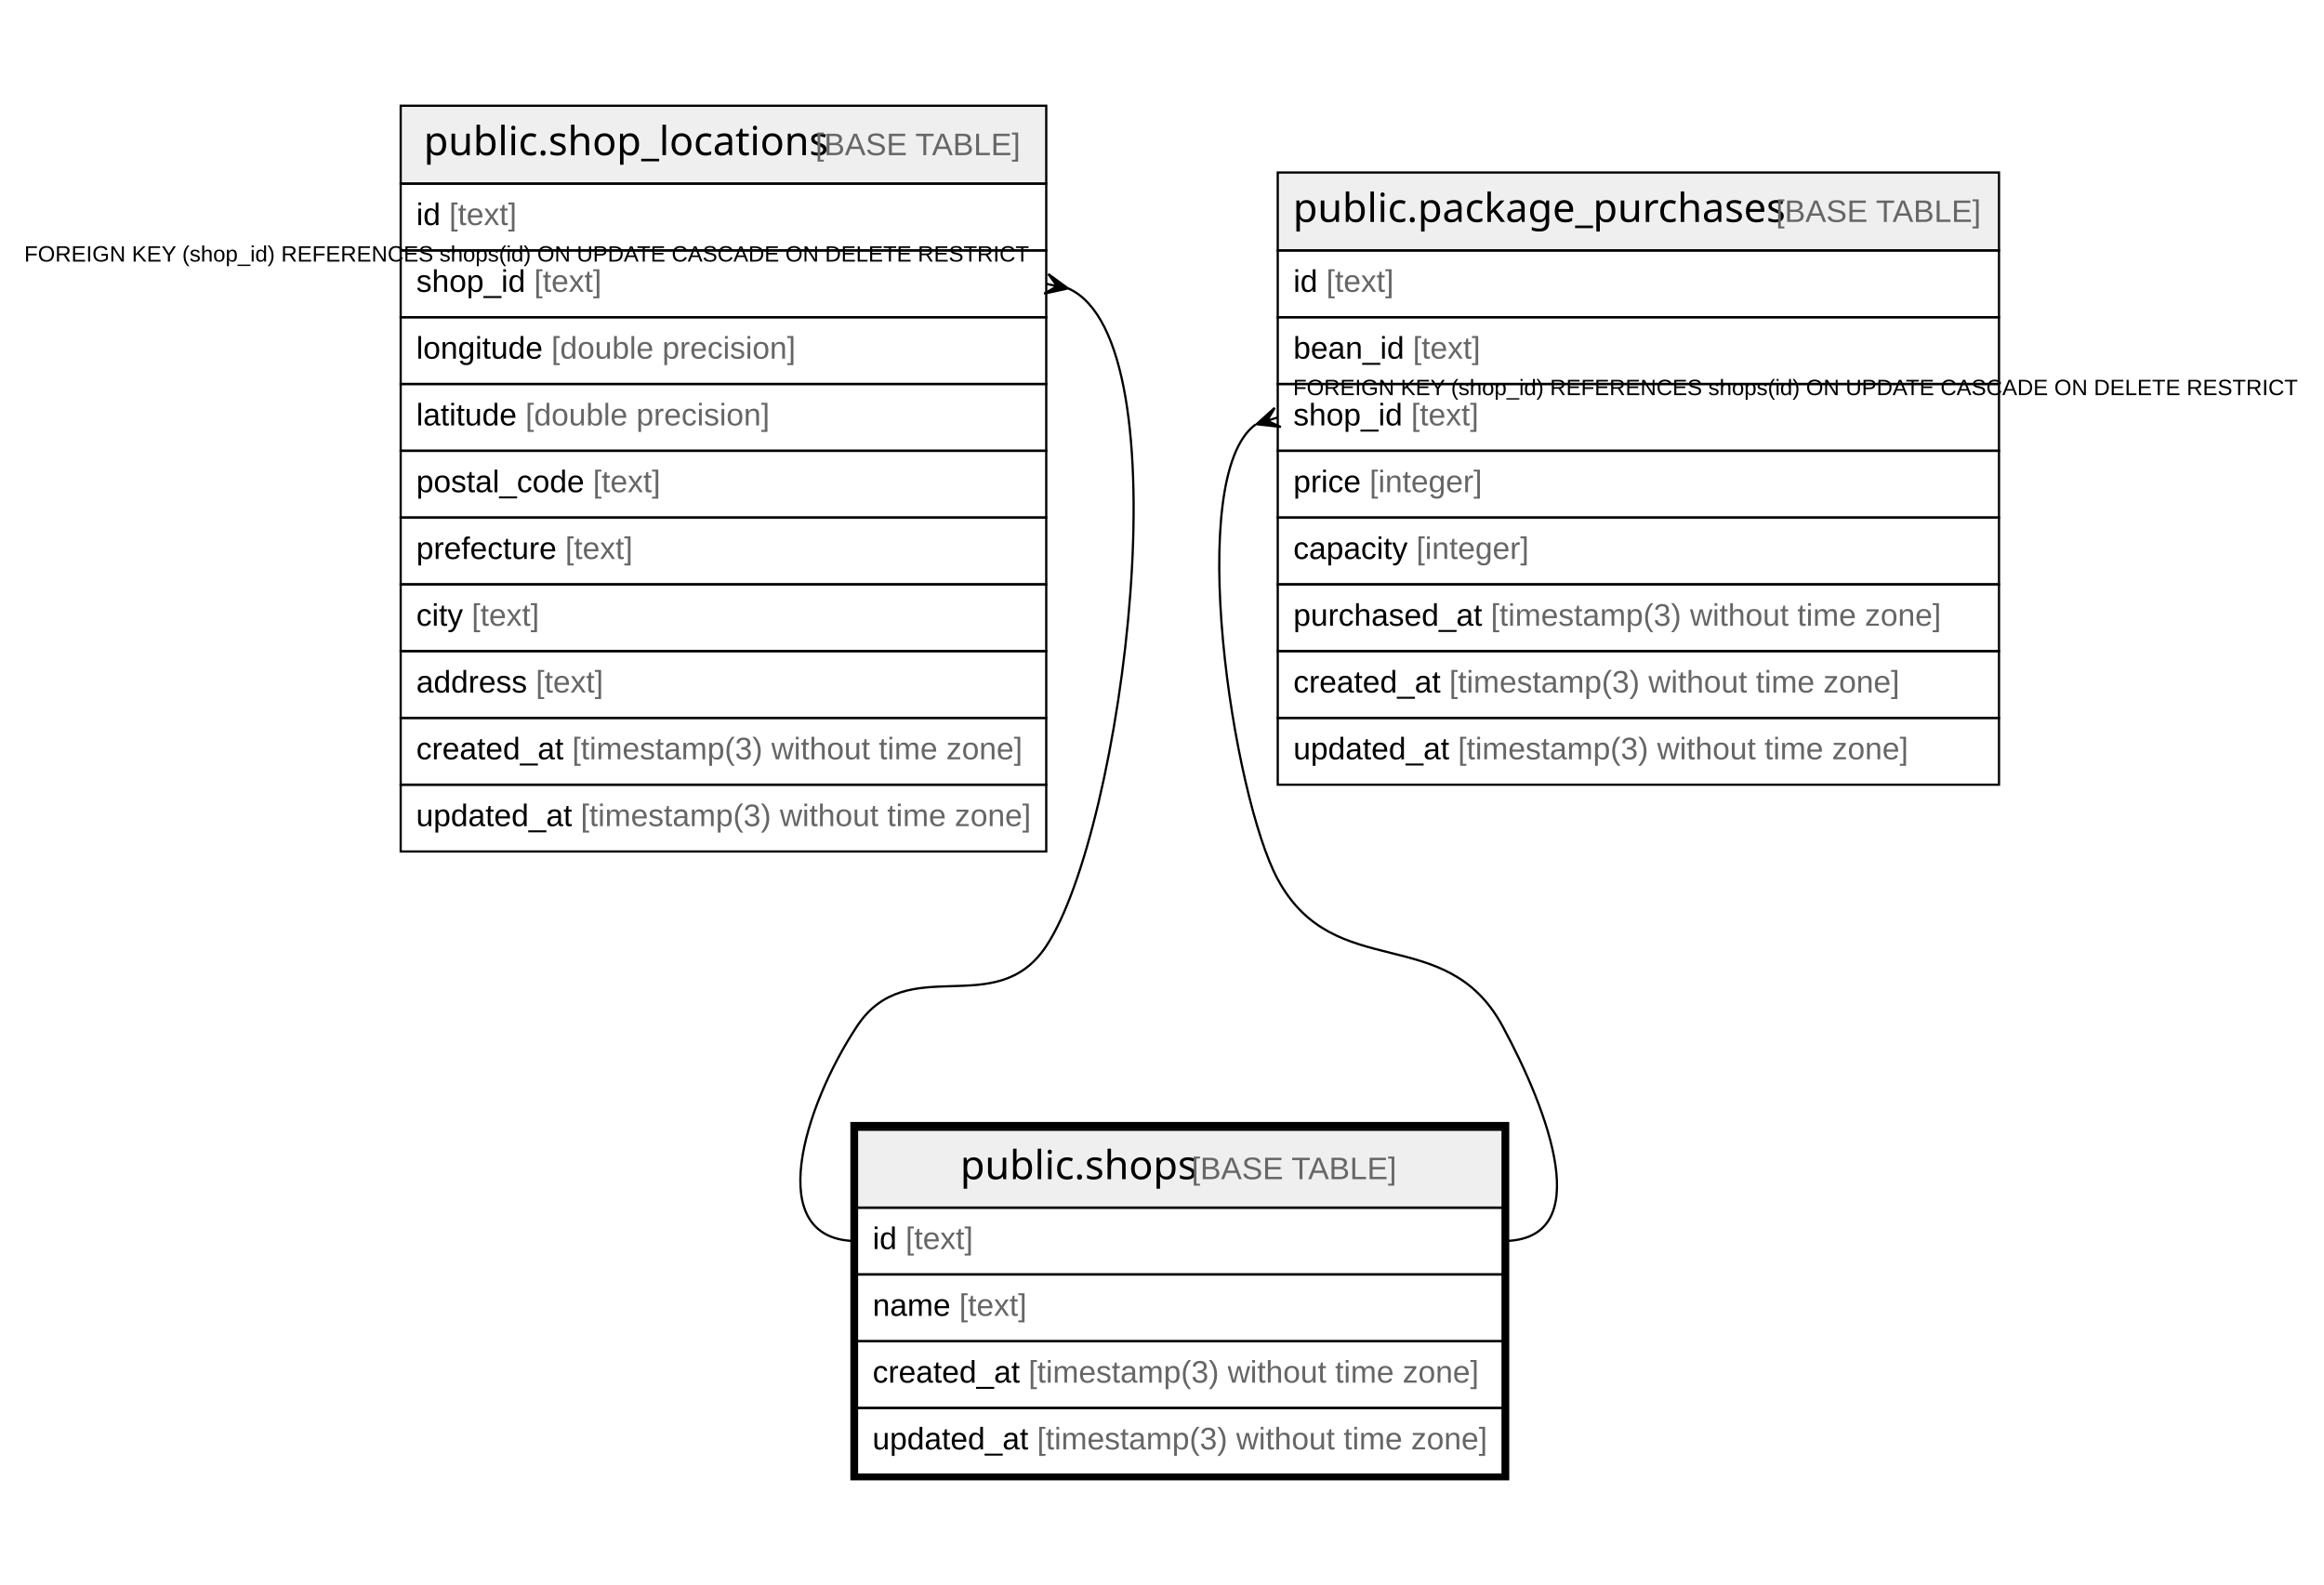
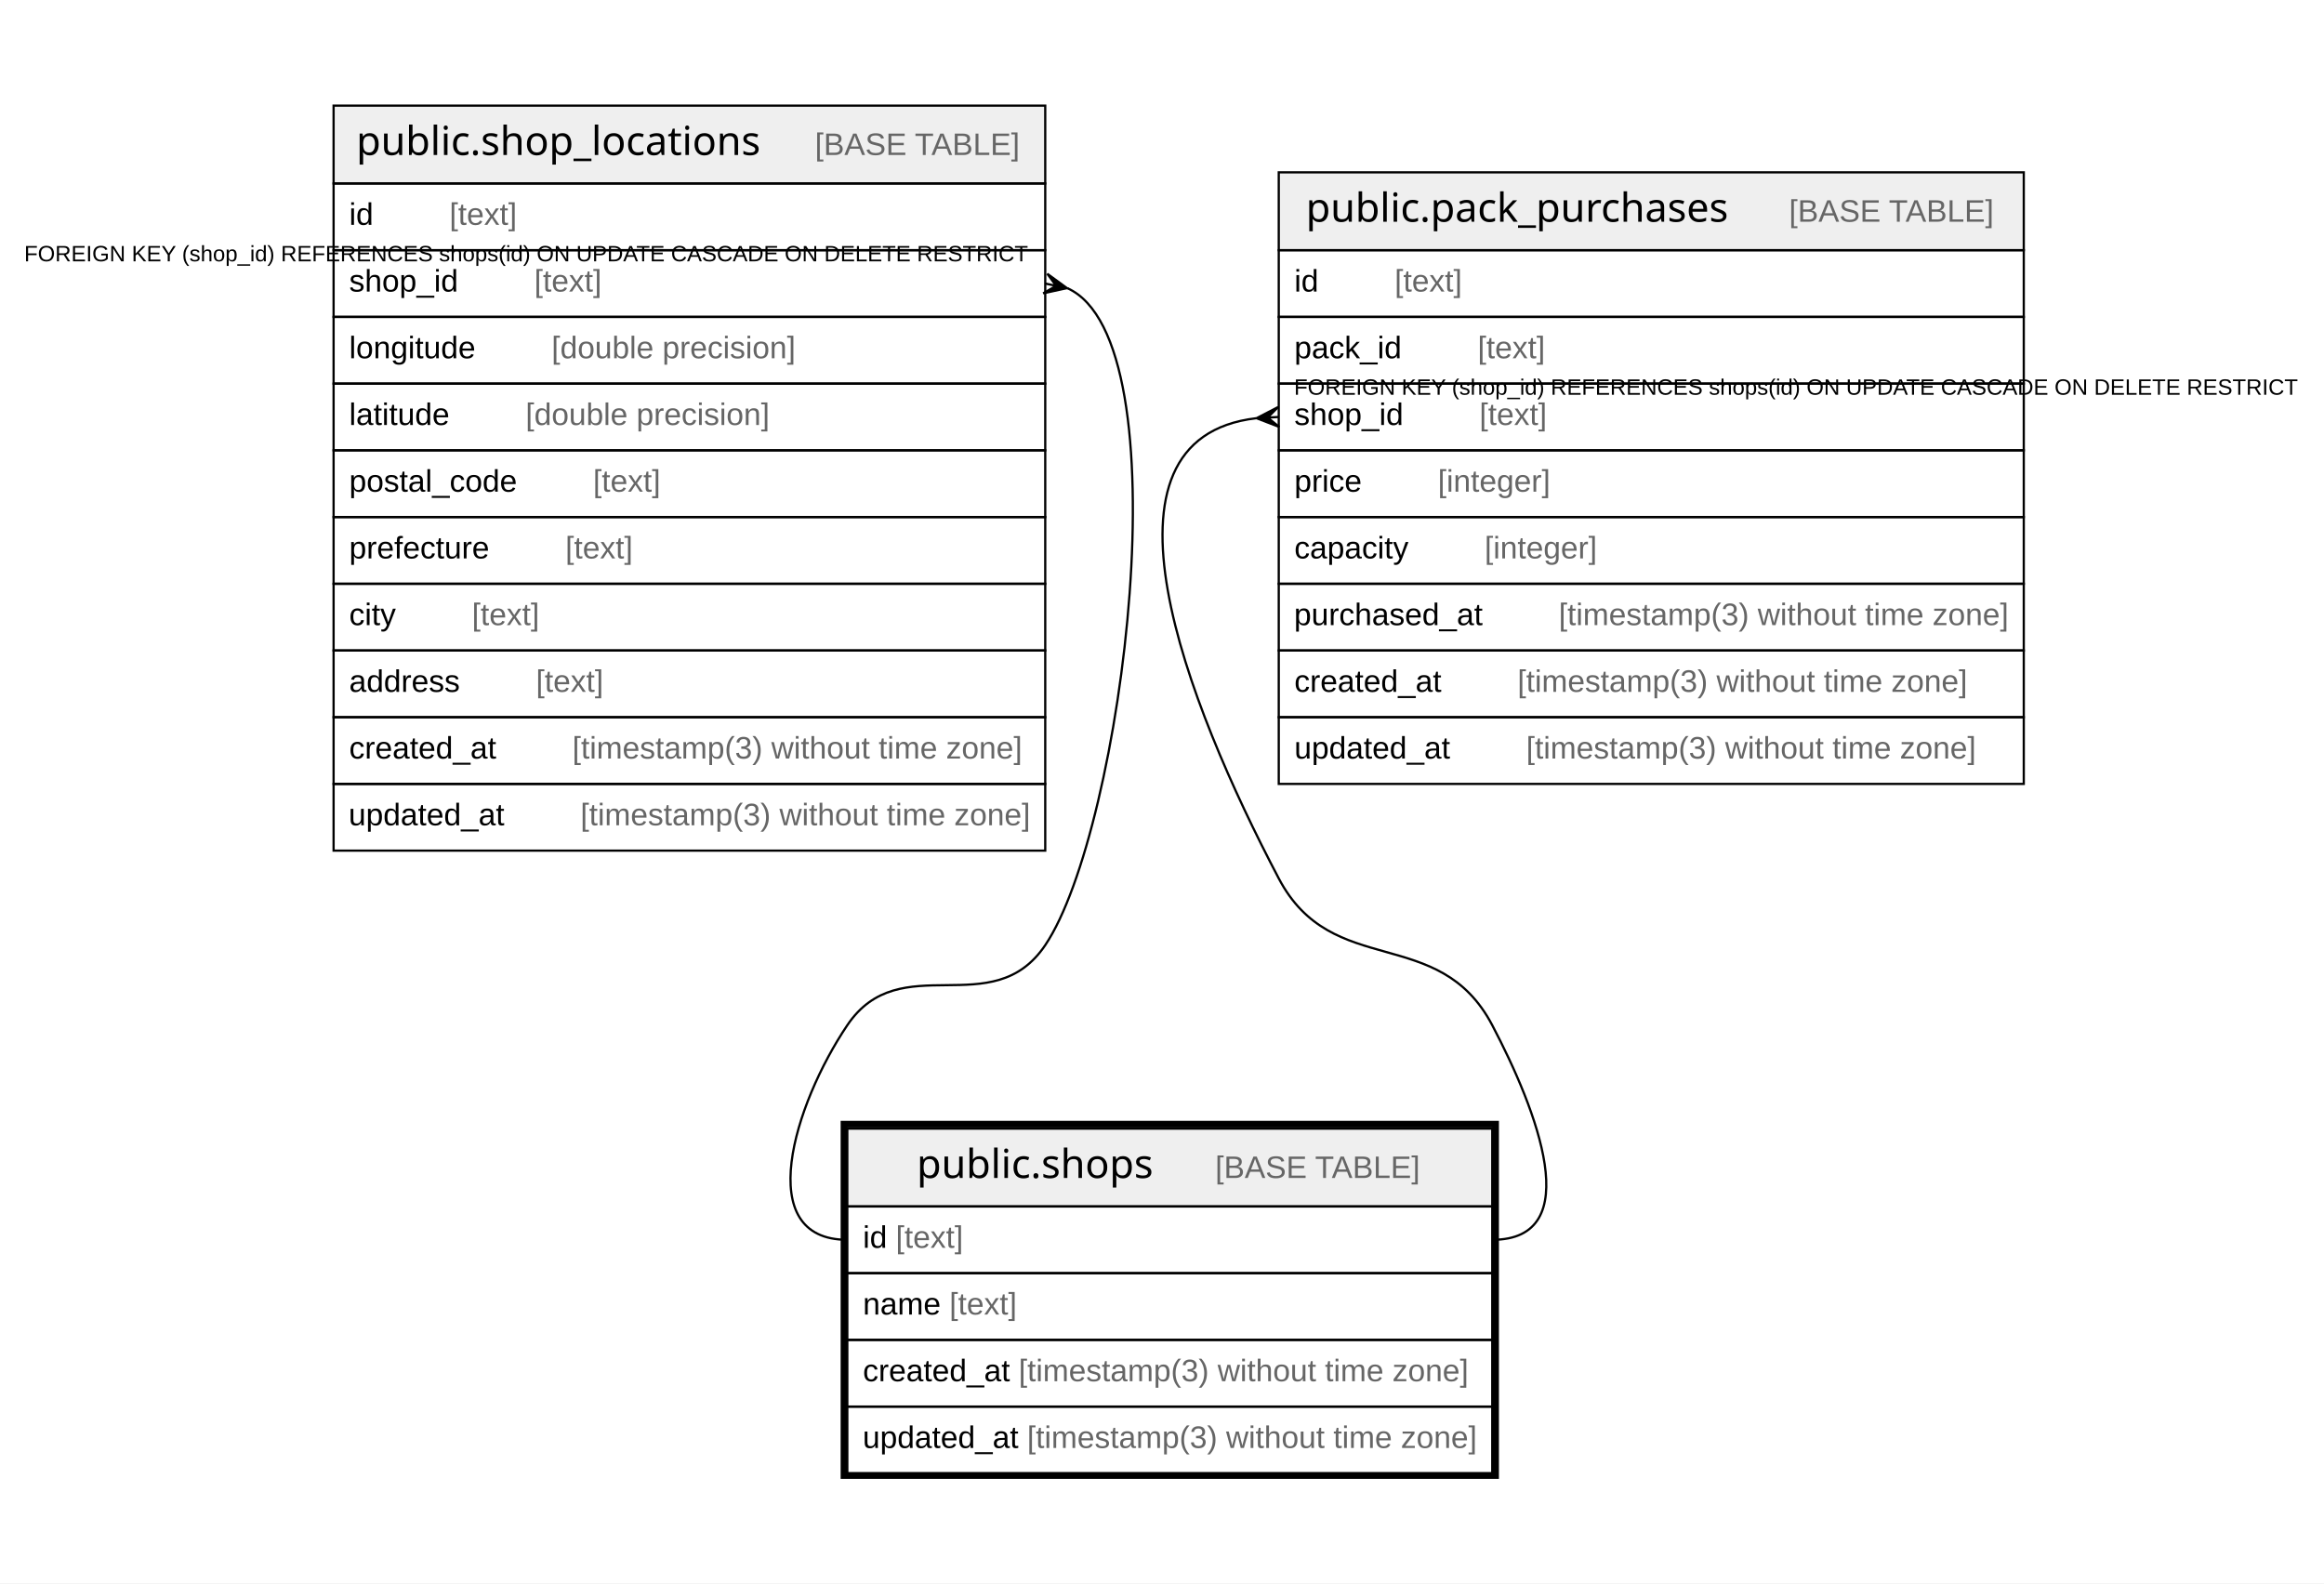
- <svg xmlns="http://www.w3.org/2000/svg" width="1044pt" height="712pt" viewBox="0.00 0.00 1044.00 712.00">
+ <svg xmlns="http://www.w3.org/2000/svg" width="1045pt" height="712pt" viewBox="0.00 0.00 1045.00 712.00">
  <g id="graph0" class="graph" transform="scale(1 1) rotate(0) translate(4 708)">
-     <polygon fill="#ffffff" stroke="transparent" points="-4,4 -4,-708 1040,-708 1040,4 -4,4" />
+     <polygon fill="#ffffff" stroke="transparent" points="-4,4 -4,-708 1041,-708 1041,4 -4,4" />
    <g id="node1" class="node">
-       <polygon fill="#efefef" stroke="transparent" points="381,-165.5 381,-200.5 671,-200.5 671,-165.5 381,-165.5" />
-       <polygon fill="none" stroke="#000000" points="381,-165.5 381,-200.5 671,-200.5 671,-165.5 381,-165.5" />
-       <text text-anchor="start" x="427.359" y="-178.3" font-family="Arial Bold" font-size="18.00" fill="#000000">public.shops</text>
-       <text text-anchor="start" x="527.387" y="-178.3" font-family="Arial" font-size="14.00" fill="#000000"> </text>
-       <text text-anchor="start" x="531.278" y="-178.3" font-family="Arial" font-size="14.00" fill="#666666">[BASE TABLE]</text>
-       <polygon fill="none" stroke="#000000" points="381,-135.5 381,-165.5 671,-165.5 671,-135.5 381,-135.5" />
-       <text text-anchor="start" x="388" y="-146.9" font-family="Arial" font-size="14.00" fill="#000000">id </text>
-       <text text-anchor="start" x="402.78" y="-146.9" font-family="Arial" font-size="14.00" fill="#666666">[text]</text>
-       <polygon fill="none" stroke="#000000" points="381,-105.5 381,-135.5 671,-135.5 671,-105.5 381,-105.5" />
-       <text text-anchor="start" x="388" y="-116.9" font-family="Arial" font-size="14.00" fill="#000000">name </text>
-       <text text-anchor="start" x="426.899" y="-116.9" font-family="Arial" font-size="14.00" fill="#666666">[text]</text>
-       <polygon fill="none" stroke="#000000" points="381,-75.5 381,-105.5 671,-105.5 671,-75.5 381,-75.5" />
-       <text text-anchor="start" x="388" y="-86.9" font-family="Arial" font-size="14.00" fill="#000000">created_at </text>
-       <text text-anchor="start" x="458.028" y="-86.9" font-family="Arial" font-size="14.00" fill="#666666">[timestamp(3) without time zone]</text>
-       <polygon fill="none" stroke="#000000" points="381,-45.5 381,-75.5 671,-75.5 671,-45.5 381,-45.5" />
-       <text text-anchor="start" x="387.912" y="-56.9" font-family="Arial" font-size="14.00" fill="#000000">updated_at </text>
-       <text text-anchor="start" x="461.844" y="-56.9" font-family="Arial" font-size="14.00" fill="#666666">[timestamp(3) without time zone]</text>
-       <polygon fill="none" stroke="#000000" stroke-width="3" points="379.5,-44.5 379.5,-202.5 672.5,-202.5 672.5,-44.5 379.5,-44.5" />
+       <polygon fill="#efefef" stroke="transparent" points="377,-165.5 377,-200.5 667,-200.5 667,-165.5 377,-165.5" />
+       <polygon fill="none" stroke="#000000" points="377,-165.5 377,-200.5 667,-200.5 667,-165.5 377,-165.5" />
+       <text text-anchor="start" x="408.202" y="-178.3" font-family="Arial Bold" font-size="18.00" fill="#000000">public.shops</text>
+       <text text-anchor="start" x="508.23" y="-178.3" font-family="Arial" font-size="14.00" fill="#000000">    </text>
+       <text text-anchor="start" x="542.435" y="-178.3" font-family="Arial" font-size="14.00" fill="#666666">[BASE TABLE]</text>
+       <polygon fill="none" stroke="#000000" points="377,-135.5 377,-165.5 667,-165.5 667,-135.5 377,-135.5" />
+       <text text-anchor="start" x="384" y="-146.9" font-family="Arial" font-size="14.00" fill="#000000">id </text>
+       <text text-anchor="start" x="398.78" y="-146.9" font-family="Arial" font-size="14.00" fill="#666666">[text]</text>
+       <polygon fill="none" stroke="#000000" points="377,-105.5 377,-135.5 667,-135.5 667,-105.5 377,-105.5" />
+       <text text-anchor="start" x="384" y="-116.9" font-family="Arial" font-size="14.00" fill="#000000">name </text>
+       <text text-anchor="start" x="422.899" y="-116.9" font-family="Arial" font-size="14.00" fill="#666666">[text]</text>
+       <polygon fill="none" stroke="#000000" points="377,-75.5 377,-105.5 667,-105.5 667,-75.5 377,-75.5" />
+       <text text-anchor="start" x="384" y="-86.9" font-family="Arial" font-size="14.00" fill="#000000">created_at </text>
+       <text text-anchor="start" x="454.028" y="-86.9" font-family="Arial" font-size="14.00" fill="#666666">[timestamp(3) without time zone]</text>
+       <polygon fill="none" stroke="#000000" points="377,-45.5 377,-75.5 667,-75.5 667,-45.5 377,-45.5" />
+       <text text-anchor="start" x="383.912" y="-56.9" font-family="Arial" font-size="14.00" fill="#000000">updated_at </text>
+       <text text-anchor="start" x="457.844" y="-56.9" font-family="Arial" font-size="14.00" fill="#666666">[timestamp(3) without time zone]</text>
+       <polygon fill="none" stroke="#000000" stroke-width="3" points="375.5,-44.5 375.5,-202.5 668.5,-202.5 668.5,-44.5 375.5,-44.5" />
    </g>
    <g id="node2" class="node">
-       <polygon fill="#efefef" stroke="transparent" points="176,-625.5 176,-660.5 466,-660.5 466,-625.5 176,-625.5" />
-       <polygon fill="none" stroke="#000000" points="176,-625.5 176,-660.5 466,-660.5 466,-625.5 176,-625.5" />
-       <text text-anchor="start" x="186.348" y="-638.3" font-family="Arial Bold" font-size="18.00" fill="#000000">public.shop_locations</text>
-       <text text-anchor="start" x="358.398" y="-638.3" font-family="Arial" font-size="14.00" fill="#000000"> </text>
-       <text text-anchor="start" x="362.288" y="-638.3" font-family="Arial" font-size="14.00" fill="#666666">[BASE TABLE]</text>
-       <polygon fill="none" stroke="#000000" points="176,-595.5 176,-625.5 466,-625.5 466,-595.5 176,-595.5" />
-       <text text-anchor="start" x="183" y="-606.9" font-family="Arial" font-size="14.00" fill="#000000">id </text>
-       <text text-anchor="start" x="197.78" y="-606.9" font-family="Arial" font-size="14.00" fill="#666666">[text]</text>
-       <polygon fill="none" stroke="#000000" points="176,-565.5 176,-595.5 466,-595.5 466,-565.5 176,-565.5" />
-       <text text-anchor="start" x="183" y="-576.9" font-family="Arial" font-size="14.00" fill="#000000">shop_id </text>
-       <text text-anchor="start" x="235.91" y="-576.9" font-family="Arial" font-size="14.00" fill="#666666">[text]</text>
-       <polygon fill="none" stroke="#000000" points="176,-535.5 176,-565.5 466,-565.5 466,-535.5 176,-535.5" />
-       <text text-anchor="start" x="183" y="-546.9" font-family="Arial" font-size="14.00" fill="#000000">longitude </text>
-       <text text-anchor="start" x="243.69" y="-546.9" font-family="Arial" font-size="14.00" fill="#666666">[double precision]</text>
-       <polygon fill="none" stroke="#000000" points="176,-505.5 176,-535.5 466,-535.5 466,-505.5 176,-505.5" />
-       <text text-anchor="start" x="183" y="-516.9" font-family="Arial" font-size="14.00" fill="#000000">latitude </text>
-       <text text-anchor="start" x="232.015" y="-516.9" font-family="Arial" font-size="14.00" fill="#666666">[double precision]</text>
-       <polygon fill="none" stroke="#000000" points="176,-475.5 176,-505.5 466,-505.5 466,-475.5 176,-475.5" />
-       <text text-anchor="start" x="183" y="-486.9" font-family="Arial" font-size="14.00" fill="#000000">postal_code </text>
-       <text text-anchor="start" x="262.366" y="-486.9" font-family="Arial" font-size="14.00" fill="#666666">[text]</text>
-       <polygon fill="none" stroke="#000000" points="176,-445.5 176,-475.5 466,-475.5 466,-445.5 176,-445.5" />
-       <text text-anchor="start" x="183" y="-456.9" font-family="Arial" font-size="14.00" fill="#000000">prefecture </text>
-       <text text-anchor="start" x="249.906" y="-456.9" font-family="Arial" font-size="14.00" fill="#666666">[text]</text>
-       <polygon fill="none" stroke="#000000" points="176,-415.5 176,-445.5 466,-445.5 466,-415.5 176,-415.5" />
-       <text text-anchor="start" x="183" y="-426.9" font-family="Arial" font-size="14.00" fill="#000000">city </text>
-       <text text-anchor="start" x="207.888" y="-426.9" font-family="Arial" font-size="14.00" fill="#666666">[text]</text>
-       <polygon fill="none" stroke="#000000" points="176,-385.5 176,-415.5 466,-415.5 466,-385.5 176,-385.5" />
-       <text text-anchor="start" x="183" y="-396.9" font-family="Arial" font-size="14.00" fill="#000000">address </text>
-       <text text-anchor="start" x="236.682" y="-396.9" font-family="Arial" font-size="14.00" fill="#666666">[text]</text>
-       <polygon fill="none" stroke="#000000" points="176,-355.5 176,-385.5 466,-385.5 466,-355.5 176,-355.5" />
-       <text text-anchor="start" x="183" y="-366.9" font-family="Arial" font-size="14.00" fill="#000000">created_at </text>
-       <text text-anchor="start" x="253.028" y="-366.9" font-family="Arial" font-size="14.00" fill="#666666">[timestamp(3) without time zone]</text>
-       <polygon fill="none" stroke="#000000" points="176,-325.5 176,-355.5 466,-355.5 466,-325.5 176,-325.5" />
-       <text text-anchor="start" x="182.912" y="-336.9" font-family="Arial" font-size="14.00" fill="#000000">updated_at </text>
-       <text text-anchor="start" x="256.844" y="-336.9" font-family="Arial" font-size="14.00" fill="#666666">[timestamp(3) without time zone]</text>
+       <polygon fill="#efefef" stroke="transparent" points="146,-625.5 146,-660.5 466,-660.5 466,-625.5 146,-625.5" />
+       <polygon fill="none" stroke="#000000" points="146,-625.5 146,-660.5 466,-660.5 466,-625.5 146,-625.5" />
+       <text text-anchor="start" x="156.191" y="-638.3" font-family="Arial Bold" font-size="18.00" fill="#000000">public.shop_locations</text>
+       <text text-anchor="start" x="328.241" y="-638.3" font-family="Arial" font-size="14.00" fill="#000000">    </text>
+       <text text-anchor="start" x="362.445" y="-638.3" font-family="Arial" font-size="14.00" fill="#666666">[BASE TABLE]</text>
+       <polygon fill="none" stroke="#000000" points="146,-595.5 146,-625.5 466,-625.5 466,-595.5 146,-595.5" />
+       <text text-anchor="start" x="153" y="-606.9" font-family="Arial" font-size="14.00" fill="#000000">id    </text>
+       <text text-anchor="start" x="198.094" y="-606.9" font-family="Arial" font-size="14.00" fill="#666666">[text]</text>
+       <polygon fill="none" stroke="#000000" points="146,-565.5 146,-595.5 466,-595.5 466,-565.5 146,-565.5" />
+       <text text-anchor="start" x="153" y="-576.9" font-family="Arial" font-size="14.00" fill="#000000">shop_id    </text>
+       <text text-anchor="start" x="236.224" y="-576.9" font-family="Arial" font-size="14.00" fill="#666666">[text]</text>
+       <polygon fill="none" stroke="#000000" points="146,-535.5 146,-565.5 466,-565.5 466,-535.5 146,-535.5" />
+       <text text-anchor="start" x="153" y="-546.9" font-family="Arial" font-size="14.00" fill="#000000">longitude    </text>
+       <text text-anchor="start" x="244.004" y="-546.9" font-family="Arial" font-size="14.00" fill="#666666">[double precision]</text>
+       <polygon fill="none" stroke="#000000" points="146,-505.5 146,-535.5 466,-535.5 466,-505.5 146,-505.5" />
+       <text text-anchor="start" x="153" y="-516.9" font-family="Arial" font-size="14.00" fill="#000000">latitude    </text>
+       <text text-anchor="start" x="232.33" y="-516.9" font-family="Arial" font-size="14.00" fill="#666666">[double precision]</text>
+       <polygon fill="none" stroke="#000000" points="146,-475.5 146,-505.5 466,-505.5 466,-475.5 146,-475.5" />
+       <text text-anchor="start" x="153" y="-486.9" font-family="Arial" font-size="14.00" fill="#000000">postal_code    </text>
+       <text text-anchor="start" x="262.68" y="-486.9" font-family="Arial" font-size="14.00" fill="#666666">[text]</text>
+       <polygon fill="none" stroke="#000000" points="146,-445.5 146,-475.5 466,-475.5 466,-445.5 146,-445.5" />
+       <text text-anchor="start" x="153" y="-456.9" font-family="Arial" font-size="14.00" fill="#000000">prefecture    </text>
+       <text text-anchor="start" x="250.22" y="-456.9" font-family="Arial" font-size="14.00" fill="#666666">[text]</text>
+       <polygon fill="none" stroke="#000000" points="146,-415.5 146,-445.5 466,-445.5 466,-415.5 146,-415.5" />
+       <text text-anchor="start" x="153" y="-426.9" font-family="Arial" font-size="14.00" fill="#000000">city    </text>
+       <text text-anchor="start" x="208.202" y="-426.9" font-family="Arial" font-size="14.00" fill="#666666">[text]</text>
+       <polygon fill="none" stroke="#000000" points="146,-385.5 146,-415.5 466,-415.5 466,-385.5 146,-385.5" />
+       <text text-anchor="start" x="153" y="-396.9" font-family="Arial" font-size="14.00" fill="#000000">address    </text>
+       <text text-anchor="start" x="236.996" y="-396.9" font-family="Arial" font-size="14.00" fill="#666666">[text]</text>
+       <polygon fill="none" stroke="#000000" points="146,-355.5 146,-385.5 466,-385.5 466,-355.5 146,-355.5" />
+       <text text-anchor="start" x="153" y="-366.9" font-family="Arial" font-size="14.00" fill="#000000">created_at    </text>
+       <text text-anchor="start" x="253.342" y="-366.9" font-family="Arial" font-size="14.00" fill="#666666">[timestamp(3) without time zone]</text>
+       <polygon fill="none" stroke="#000000" points="146,-325.5 146,-355.5 466,-355.5 466,-325.5 146,-325.5" />
+       <text text-anchor="start" x="152.755" y="-336.9" font-family="Arial" font-size="14.00" fill="#000000">updated_at    </text>
+       <text text-anchor="start" x="257.001" y="-336.9" font-family="Arial" font-size="14.00" fill="#666666">[timestamp(3) without time zone]</text>
    </g>
    <g id="edge1" class="edge">
-       <path fill="none" stroke="#000000" d="M476.002,-578.395C528.853,-554.549 500.514,-335.1 466,-283 443.342,-248.798 403.658,-281.202 381,-247 357.314,-211.245 338.111,-150.5 381,-150.5" />
-       <polygon fill="#000000" stroke="#000000" points="475.786,-578.441 465.074,-576.096 470.893,-579.471 466,-580.5 466,-580.5 466,-580.5 470.893,-579.471 466.926,-584.904 475.786,-578.441 475.786,-578.441" />
+       <path fill="none" stroke="#000000" d="M476.006,-578.393C528.899,-554.518 500.937,-334.818 466,-283 442.147,-247.621 400.853,-282.379 377,-247 353.024,-211.439 334.111,-150.5 377,-150.5" />
+       <polygon fill="#000000" stroke="#000000" points="475.785,-578.439 465.073,-576.097 470.893,-579.47 466,-580.5 466,-580.5 466,-580.5 470.893,-579.47 466.927,-584.903 475.785,-578.439 475.785,-578.439" />
      <text text-anchor="start" x="6.883" y="-590.5" font-family="Arial" font-size="10.00" fill="#000000">FOREIGN KEY (shop_id) REFERENCES shops(id) ON UPDATE CASCADE ON DELETE RESTRICT</text>
    </g>
    <g id="node3" class="node">
-       <polygon fill="#efefef" stroke="transparent" points="570,-595.5 570,-630.5 894,-630.5 894,-595.5 570,-595.5" />
-       <polygon fill="none" stroke="#000000" points="570,-595.5 570,-630.5 894,-630.5 894,-595.5 570,-595.5" />
-       <text text-anchor="start" x="576.838" y="-608.3" font-family="Arial Bold" font-size="18.00" fill="#000000">public.package_purchases</text>
-       <text text-anchor="start" x="789.908" y="-608.3" font-family="Arial" font-size="14.00" fill="#000000"> </text>
-       <text text-anchor="start" x="793.798" y="-608.3" font-family="Arial" font-size="14.00" fill="#666666">[BASE TABLE]</text>
-       <polygon fill="none" stroke="#000000" points="570,-565.5 570,-595.5 894,-595.5 894,-565.5 570,-565.5" />
-       <text text-anchor="start" x="577" y="-576.9" font-family="Arial" font-size="14.00" fill="#000000">id </text>
-       <text text-anchor="start" x="591.78" y="-576.9" font-family="Arial" font-size="14.00" fill="#666666">[text]</text>
-       <polygon fill="none" stroke="#000000" points="570,-535.5 570,-565.5 894,-565.5 894,-535.5 570,-535.5" />
-       <text text-anchor="start" x="577" y="-546.9" font-family="Arial" font-size="14.00" fill="#000000">bean_id </text>
-       <text text-anchor="start" x="630.693" y="-546.9" font-family="Arial" font-size="14.00" fill="#666666">[text]</text>
-       <polygon fill="none" stroke="#000000" points="570,-505.5 570,-535.5 894,-535.5 894,-505.5 570,-505.5" />
-       <text text-anchor="start" x="577" y="-516.9" font-family="Arial" font-size="14.00" fill="#000000">shop_id </text>
-       <text text-anchor="start" x="629.91" y="-516.9" font-family="Arial" font-size="14.00" fill="#666666">[text]</text>
-       <polygon fill="none" stroke="#000000" points="570,-475.5 570,-505.5 894,-505.5 894,-475.5 570,-475.5" />
-       <text text-anchor="start" x="577" y="-486.9" font-family="Arial" font-size="14.00" fill="#000000">price </text>
-       <text text-anchor="start" x="611.223" y="-486.9" font-family="Arial" font-size="14.00" fill="#666666">[integer]</text>
-       <polygon fill="none" stroke="#000000" points="570,-445.5 570,-475.5 894,-475.5 894,-445.5 570,-445.5" />
-       <text text-anchor="start" x="577" y="-456.9" font-family="Arial" font-size="14.00" fill="#000000">capacity </text>
-       <text text-anchor="start" x="632.236" y="-456.9" font-family="Arial" font-size="14.00" fill="#666666">[integer]</text>
-       <polygon fill="none" stroke="#000000" points="570,-415.5 570,-445.5 894,-445.5 894,-415.5 570,-415.5" />
-       <text text-anchor="start" x="577" y="-426.9" font-family="Arial" font-size="14.00" fill="#000000">purchased_at </text>
-       <text text-anchor="start" x="665.703" y="-426.9" font-family="Arial" font-size="14.00" fill="#666666">[timestamp(3) without time zone]</text>
-       <polygon fill="none" stroke="#000000" points="570,-385.5 570,-415.5 894,-415.5 894,-385.5 570,-385.5" />
-       <text text-anchor="start" x="577" y="-396.9" font-family="Arial" font-size="14.00" fill="#000000">created_at </text>
-       <text text-anchor="start" x="647.028" y="-396.9" font-family="Arial" font-size="14.00" fill="#666666">[timestamp(3) without time zone]</text>
-       <polygon fill="none" stroke="#000000" points="570,-355.5 570,-385.5 894,-385.5 894,-355.5 570,-355.5" />
-       <text text-anchor="start" x="577" y="-366.9" font-family="Arial" font-size="14.00" fill="#000000">updated_at </text>
-       <text text-anchor="start" x="650.933" y="-366.9" font-family="Arial" font-size="14.00" fill="#666666">[timestamp(3) without time zone]</text>
+       <polygon fill="#efefef" stroke="transparent" points="571,-595.5 571,-630.5 906,-630.5 906,-595.5 571,-595.5" />
+       <polygon fill="none" stroke="#000000" points="571,-595.5 571,-630.5 906,-630.5 906,-595.5 571,-595.5" />
+       <text text-anchor="start" x="583.191" y="-608.3" font-family="Arial Bold" font-size="18.00" fill="#000000">public.pack_purchases</text>
+       <text text-anchor="start" x="766.241" y="-608.3" font-family="Arial" font-size="14.00" fill="#000000">    </text>
+       <text text-anchor="start" x="800.446" y="-608.3" font-family="Arial" font-size="14.00" fill="#666666">[BASE TABLE]</text>
+       <polygon fill="none" stroke="#000000" points="571,-565.5 571,-595.5 906,-595.5 906,-565.5 571,-565.5" />
+       <text text-anchor="start" x="578" y="-576.9" font-family="Arial" font-size="14.00" fill="#000000">id    </text>
+       <text text-anchor="start" x="623.094" y="-576.9" font-family="Arial" font-size="14.00" fill="#666666">[text]</text>
+       <polygon fill="none" stroke="#000000" points="571,-535.5 571,-565.5 906,-565.5 906,-535.5 571,-535.5" />
+       <text text-anchor="start" x="578" y="-546.9" font-family="Arial" font-size="14.00" fill="#000000">pack_id    </text>
+       <text text-anchor="start" x="660.442" y="-546.9" font-family="Arial" font-size="14.00" fill="#666666">[text]</text>
+       <polygon fill="none" stroke="#000000" points="571,-505.5 571,-535.5 906,-535.5 906,-505.5 571,-505.5" />
+       <text text-anchor="start" x="578" y="-516.9" font-family="Arial" font-size="14.00" fill="#000000">shop_id    </text>
+       <text text-anchor="start" x="661.224" y="-516.9" font-family="Arial" font-size="14.00" fill="#666666">[text]</text>
+       <polygon fill="none" stroke="#000000" points="571,-475.5 571,-505.5 906,-505.5 906,-475.5 571,-475.5" />
+       <text text-anchor="start" x="578" y="-486.9" font-family="Arial" font-size="14.00" fill="#000000">price    </text>
+       <text text-anchor="start" x="642.537" y="-486.9" font-family="Arial" font-size="14.00" fill="#666666">[integer]</text>
+       <polygon fill="none" stroke="#000000" points="571,-445.5 571,-475.5 906,-475.5 906,-445.5 571,-445.5" />
+       <text text-anchor="start" x="578" y="-456.9" font-family="Arial" font-size="14.00" fill="#000000">capacity    </text>
+       <text text-anchor="start" x="663.55" y="-456.9" font-family="Arial" font-size="14.00" fill="#666666">[integer]</text>
+       <polygon fill="none" stroke="#000000" points="571,-415.5 571,-445.5 906,-445.5 906,-415.5 571,-415.5" />
+       <text text-anchor="start" x="577.87" y="-426.9" font-family="Arial" font-size="14.00" fill="#000000">purchased_at    </text>
+       <text text-anchor="start" x="696.886" y="-426.9" font-family="Arial" font-size="14.00" fill="#666666">[timestamp(3) without time zone]</text>
+       <polygon fill="none" stroke="#000000" points="571,-385.5 571,-415.5 906,-415.5 906,-385.5 571,-385.5" />
+       <text text-anchor="start" x="578" y="-396.9" font-family="Arial" font-size="14.00" fill="#000000">created_at    </text>
+       <text text-anchor="start" x="678.342" y="-396.9" font-family="Arial" font-size="14.00" fill="#666666">[timestamp(3) without time zone]</text>
+       <polygon fill="none" stroke="#000000" points="571,-355.5 571,-385.5 906,-385.5 906,-355.5 571,-355.5" />
+       <text text-anchor="start" x="578" y="-366.9" font-family="Arial" font-size="14.00" fill="#000000">updated_at    </text>
+       <text text-anchor="start" x="682.247" y="-366.9" font-family="Arial" font-size="14.00" fill="#666666">[timestamp(3) without time zone]</text>
    </g>
    <g id="edge2" class="edge">
-       <path fill="none" stroke="#000000" d="M560.031,-517.292C527.839,-493.961 549.856,-350.228 570,-313 595.52,-265.839 645.48,-294.161 671,-247 691.411,-209.279 713.889,-150.5 671,-150.5" />
-       <polygon fill="#000000" stroke="#000000" points="560.481,-517.436 568.621,-524.784 565.24,-518.968 570,-520.5 570,-520.5 570,-520.5 565.24,-518.968 571.379,-516.216 560.481,-517.436 560.481,-517.436" />
-       <text text-anchor="start" x="576.883" y="-530.5" font-family="Arial" font-size="10.00" fill="#000000">FOREIGN KEY (shop_id) REFERENCES shops(id) ON UPDATE CASCADE ON DELETE RESTRICT</text>
+       <path fill="none" stroke="#000000" d="M560.832,-519.934C482.619,-510.733 529.743,-391.43 571,-313 595.105,-267.176 642.895,-292.824 667,-247 686.967,-209.042 709.889,-150.5 667,-150.5" />
+       <polygon fill="#000000" stroke="#000000" points="561.015,-519.944 570.75,-524.993 566.008,-520.222 571,-520.5 571,-520.5 571,-520.5 566.008,-520.222 571.25,-516.007 561.015,-519.944 561.015,-519.944" />
+       <text text-anchor="start" x="577.883" y="-530.5" font-family="Arial" font-size="10.00" fill="#000000">FOREIGN KEY (shop_id) REFERENCES shops(id) ON UPDATE CASCADE ON DELETE RESTRICT</text>
    </g>
  </g>
</svg>
